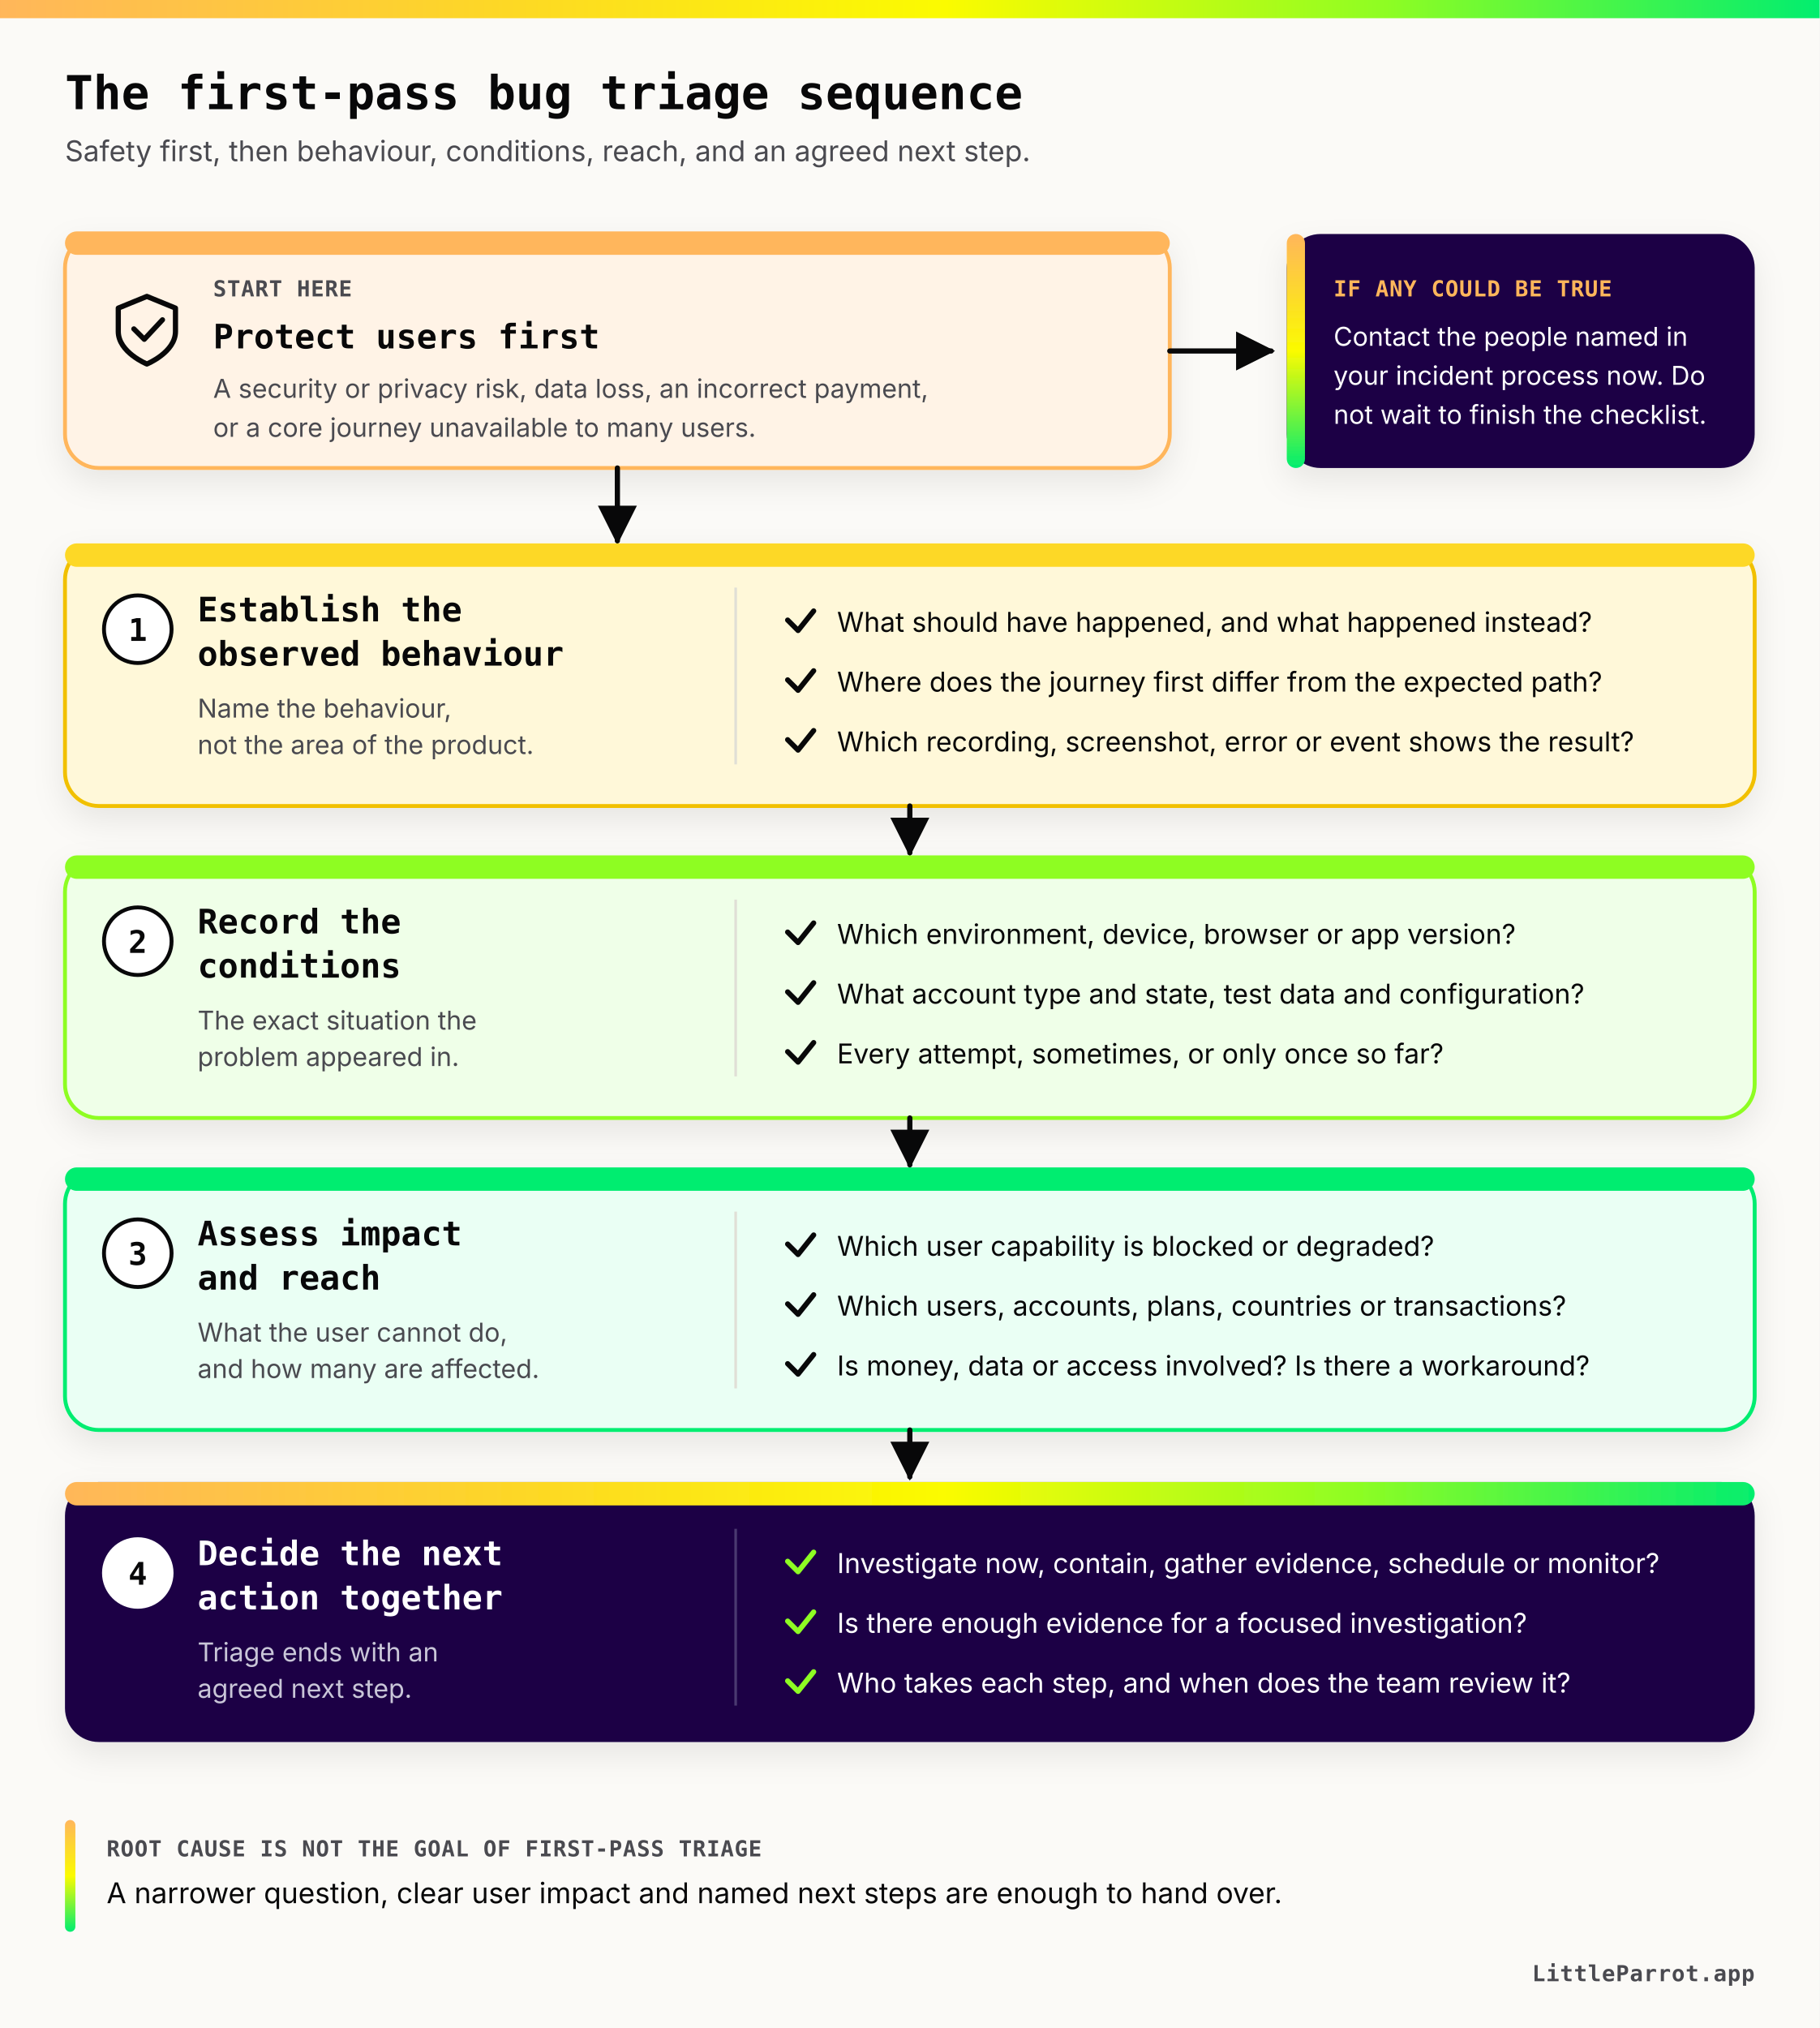
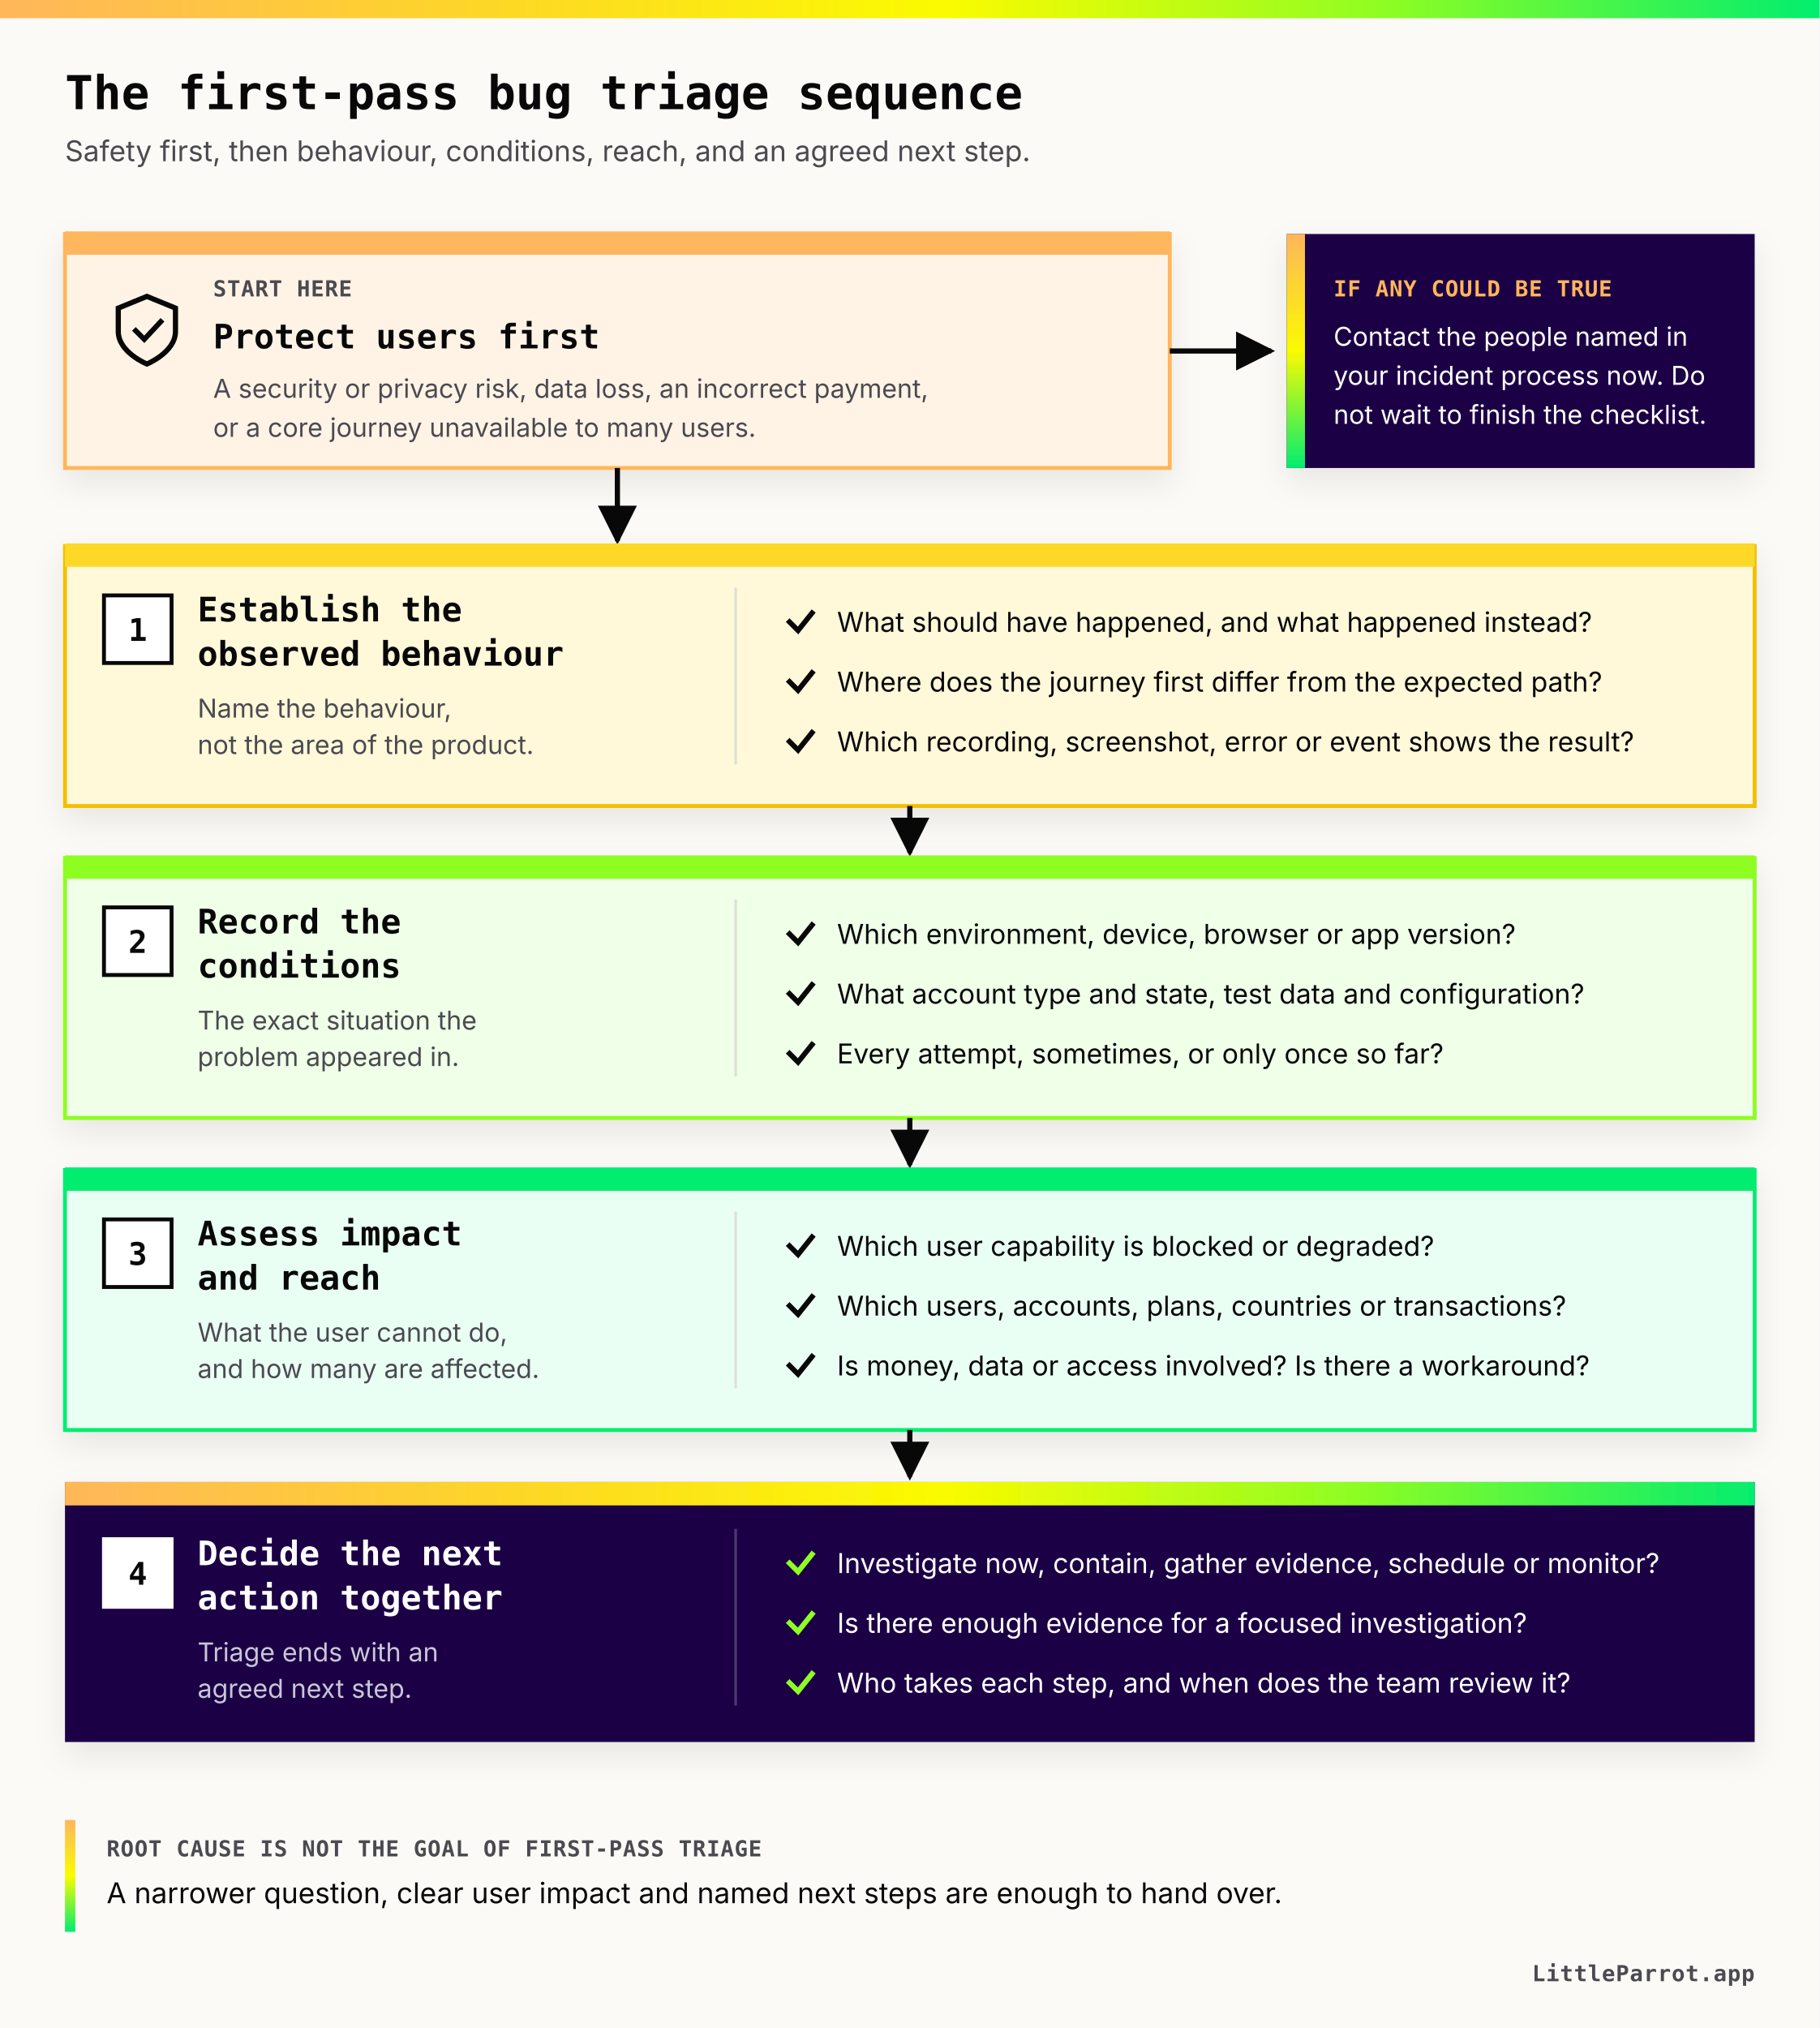
<svg xmlns="http://www.w3.org/2000/svg" width="1400" height="1560" viewBox="0 0 1400 1560" role="img" aria-labelledby="triage-title triage-description">
  <defs>
    <linearGradient id="brand-gradient" x1="0" y1="0" x2="1" y2="0">
      <stop offset="0%" stop-color="#ffb65b" />
      <stop offset="28%" stop-color="#fdd825" />
      <stop offset="52%" stop-color="#fbfb00" />
      <stop offset="76%" stop-color="#8efd23" />
      <stop offset="100%" stop-color="#00ed70" />
    </linearGradient>
    <linearGradient id="brand-gradient-v" x1="0" y1="0" x2="0" y2="1">
      <stop offset="0%" stop-color="#ffb65b" />
      <stop offset="50%" stop-color="#fbfb00" />
      <stop offset="100%" stop-color="#00ed70" />
    </linearGradient>
    <filter id="card-shadow" x="-20%" y="-20%" width="140%" height="160%">
      <feDropShadow dx="0" dy="10" stdDeviation="12" flood-color="#080809" flood-opacity="0.08" />
    </filter>
    <marker id="arrow" viewBox="0 0 12 12" refX="10" refY="6" markerWidth="9" markerHeight="9" orient="auto-start-reverse">
      <path d="M 1 1 L 11 6 L 1 11 z" fill="#080809" />
    </marker>
    <style>
      .display { font-family: "Space Mono", Menlo, Consolas, monospace; fill: #080809; }
      .copy { font-family: Inter, Arial, sans-serif; fill: #080809; }
      .muted { fill: #4a4a50; }
      .card-title { font-family: "Space Mono", Menlo, Consolas, monospace; font-size: 26px; font-weight: 700; fill: #080809; }
      .gloss { font-family: Inter, Arial, sans-serif; font-size: 20px; fill: #4a4a50; }
      .q { font-family: Inter, Arial, sans-serif; font-size: 21px; fill: #080809; }
      .num { font-family: "Space Mono", Menlo, Consolas, monospace; font-size: 24px; font-weight: 700; fill: #080809; }
      .label { font-family: "Space Mono", Menlo, Consolas, monospace; font-size: 17px; font-weight: 700; fill: #4a4a50; letter-spacing: 0.5px; }
-       .connector { fill: none; stroke: #080809; stroke-width: 4; stroke-linecap: round; stroke-linejoin: round; marker-end: url(#arrow); }
-       .icon { fill: none; stroke: #080809; stroke-width: 4; stroke-linecap: round; stroke-linejoin: round; }
-       .tick { fill: none; stroke: #080809; stroke-width: 4; stroke-linecap: round; stroke-linejoin: round; }
+       .connector { fill: none; stroke: #080809; stroke-width: 4; stroke-linecap: butt; stroke-linejoin: miter; marker-end: url(#arrow); }
+       .icon { fill: none; stroke: #080809; stroke-width: 4; stroke-linecap: butt; stroke-linejoin: miter; }
+       .tick { fill: none; stroke: #080809; stroke-width: 4; stroke-linecap: butt; stroke-linejoin: miter; }
      .divider { stroke: #e0dfd6; stroke-width: 2; }
    </style>
  </defs>
  <rect width="1400" height="1560" fill="#fbfaf7" />
  <rect x="0" y="0" width="1400" height="14" fill="url(#brand-gradient)" />
  <text x="50" y="84" class="display" font-size="36" font-weight="700">The first-pass bug triage sequence</text>
  <text x="50" y="124" class="copy muted" font-size="22">Safety first, then behaviour, conditions, reach, and an agreed next step.</text>
  <g filter="url(#card-shadow)">
-     <rect x="50" y="180" width="850" height="180" rx="26" fill="#fff3e6" stroke="#ffb65b" stroke-width="3" />
-     <rect x="50" y="178" width="850" height="18" rx="9" fill="#ffb65b" />
+     <rect x="50" y="180" width="850" height="180" fill="#fff3e6" stroke="#ffb65b" stroke-width="3" />
+     <rect x="50" y="178" width="850" height="18" fill="#ffb65b" />
  </g>
  <g transform="translate(88 226)">
    <path d="M25 2 L47 11 V29 C47 45 25 54 25 54 C25 54 3 45 3 29 V11 Z" class="icon" />
    <path d="M15 27 L23 35 L37 20" class="icon" />
  </g>
  <text x="164" y="228" class="label">START HERE</text>
  <text x="164" y="268" class="card-title">Protect users first</text>
  <text x="164" y="306" class="gloss">A security or privacy risk, data loss, an incorrect payment,</text>
  <text x="164" y="336" class="gloss">or a core journey unavailable to many users.</text>
  <path d="M900 270 H978" class="connector" />
  <g filter="url(#card-shadow)">
-     <rect x="990" y="180" width="360" height="180" rx="26" fill="#1a0044" />
-     <rect x="990" y="180" width="14" height="180" rx="7" fill="url(#brand-gradient-v)" />
+     <rect x="990" y="180" width="360" height="180" fill="#1a0044" />
+     <rect x="990" y="180" width="14" height="180" fill="url(#brand-gradient-v)" />
  </g>
  <text x="1026" y="228" class="label" style="fill:#ffb65b">IF ANY COULD BE TRUE</text>
  <text x="1026" y="266" class="copy" font-size="20" style="fill:#ffffff">Contact the people named in</text>
  <text x="1026" y="296" class="copy" font-size="20" style="fill:#ffffff">your incident process now. Do</text>
  <text x="1026" y="326" class="copy" font-size="20" style="fill:#ffffff">not wait to finish the checklist.</text>
  <path d="M475 360 V416" class="connector" />
  <g filter="url(#card-shadow)">
-     <rect x="50" y="420" width="1300" height="200" rx="26" fill="#fff8d9" stroke="#f1c000" stroke-width="3" />
-     <rect x="50" y="418" width="1300" height="18" rx="9" fill="#fdd825" />
+     <rect x="50" y="420" width="1300" height="200" fill="#fff8d9" stroke="#f1c000" stroke-width="3" />
+     <rect x="50" y="418" width="1300" height="18" fill="#fdd825" />
  </g>
-   <circle cx="106" cy="484" r="26" fill="#ffffff" stroke="#080809" stroke-width="3" />
+   <rect x="80" y="458" width="52" height="52" fill="#ffffff" stroke="#080809" stroke-width="3" />
  <text x="106" y="493" class="num" text-anchor="middle">1</text>
  <text x="152" y="478" class="card-title">Establish the</text>
  <text x="152" y="512" class="card-title">observed behaviour</text>
  <text x="152" y="552" class="gloss">Name the behaviour,</text>
  <text x="152" y="580" class="gloss">not the area of the product.</text>
  <path d="M566 452 V588" class="divider" />
  <g class="tick" transform="translate(606 468)">
    <path d="M0 9 L8 17 L20 2" />
  </g>
  <text x="644" y="486" class="q">What should have happened, and what happened instead?</text>
  <g class="tick" transform="translate(606 514)">
    <path d="M0 9 L8 17 L20 2" />
  </g>
  <text x="644" y="532" class="q">Where does the journey first differ from the expected path?</text>
  <g class="tick" transform="translate(606 560)">
    <path d="M0 9 L8 17 L20 2" />
  </g>
  <text x="644" y="578" class="q">Which recording, screenshot, error or event shows the result?</text>
  <path d="M700 620 V656" class="connector" />
  <g filter="url(#card-shadow)">
-     <rect x="50" y="660" width="1300" height="200" rx="26" fill="#efffe8" stroke="#8efd23" stroke-width="3" />
-     <rect x="50" y="658" width="1300" height="18" rx="9" fill="#8efd23" />
+     <rect x="50" y="660" width="1300" height="200" fill="#efffe8" stroke="#8efd23" stroke-width="3" />
+     <rect x="50" y="658" width="1300" height="18" fill="#8efd23" />
  </g>
-   <circle cx="106" cy="724" r="26" fill="#ffffff" stroke="#080809" stroke-width="3" />
+   <rect x="80" y="698" width="52" height="52" fill="#ffffff" stroke="#080809" stroke-width="3" />
  <text x="106" y="733" class="num" text-anchor="middle">2</text>
  <text x="152" y="718" class="card-title">Record the</text>
  <text x="152" y="752" class="card-title">conditions</text>
  <text x="152" y="792" class="gloss">The exact situation the</text>
  <text x="152" y="820" class="gloss">problem appeared in.</text>
  <path d="M566 692 V828" class="divider" />
  <g class="tick" transform="translate(606 708)">
    <path d="M0 9 L8 17 L20 2" />
  </g>
  <text x="644" y="726" class="q">Which environment, device, browser or app version?</text>
  <g class="tick" transform="translate(606 754)">
    <path d="M0 9 L8 17 L20 2" />
  </g>
  <text x="644" y="772" class="q">What account type and state, test data and configuration?</text>
  <g class="tick" transform="translate(606 800)">
    <path d="M0 9 L8 17 L20 2" />
  </g>
  <text x="644" y="818" class="q">Every attempt, sometimes, or only once so far?</text>
  <path d="M700 860 V896" class="connector" />
  <g filter="url(#card-shadow)">
-     <rect x="50" y="900" width="1300" height="200" rx="26" fill="#eafff4" stroke="#00ed70" stroke-width="3" />
-     <rect x="50" y="898" width="1300" height="18" rx="9" fill="#00ed70" />
+     <rect x="50" y="900" width="1300" height="200" fill="#eafff4" stroke="#00ed70" stroke-width="3" />
+     <rect x="50" y="898" width="1300" height="18" fill="#00ed70" />
  </g>
-   <circle cx="106" cy="964" r="26" fill="#ffffff" stroke="#080809" stroke-width="3" />
+   <rect x="80" y="938" width="52" height="52" fill="#ffffff" stroke="#080809" stroke-width="3" />
  <text x="106" y="973" class="num" text-anchor="middle">3</text>
  <text x="152" y="958" class="card-title">Assess impact</text>
  <text x="152" y="992" class="card-title">and reach</text>
  <text x="152" y="1032" class="gloss">What the user cannot do,</text>
  <text x="152" y="1060" class="gloss">and how many are affected.</text>
  <path d="M566 932 V1068" class="divider" />
  <g class="tick" transform="translate(606 948)">
    <path d="M0 9 L8 17 L20 2" />
  </g>
  <text x="644" y="966" class="q">Which user capability is blocked or degraded?</text>
  <g class="tick" transform="translate(606 994)">
    <path d="M0 9 L8 17 L20 2" />
  </g>
  <text x="644" y="1012" class="q">Which users, accounts, plans, countries or transactions?</text>
  <g class="tick" transform="translate(606 1040)">
    <path d="M0 9 L8 17 L20 2" />
  </g>
  <text x="644" y="1058" class="q">Is money, data or access involved? Is there a workaround?</text>
  <path d="M700 1100 V1136" class="connector" />
  <g filter="url(#card-shadow)">
-     <rect x="50" y="1140" width="1300" height="200" rx="26" fill="#1a0044" />
-     <rect x="50" y="1140" width="1300" height="18" rx="9" fill="url(#brand-gradient)" />
+     <rect x="50" y="1140" width="1300" height="200" fill="#1a0044" />
+     <rect x="50" y="1140" width="1300" height="18" fill="url(#brand-gradient)" />
  </g>
-   <circle cx="106" cy="1210" r="26" fill="#ffffff" stroke="#ffffff" stroke-width="3" />
+   <rect x="80" y="1184" width="52" height="52" fill="#ffffff" stroke="#ffffff" stroke-width="3" />
  <text x="106" y="1219" class="num" text-anchor="middle">4</text>
  <text x="152" y="1204" class="card-title" style="fill:#ffffff">Decide the next</text>
  <text x="152" y="1238" class="card-title" style="fill:#ffffff">action together</text>
  <text x="152" y="1278" class="gloss" style="fill:#c9c6d8">Triage ends with an</text>
  <text x="152" y="1306" class="gloss" style="fill:#c9c6d8">agreed next step.</text>
  <path d="M566 1176 V1312" stroke="#4a3a70" stroke-width="2" />
  <g class="tick" style="stroke:#8efd23" transform="translate(606 1192)">
    <path d="M0 9 L8 17 L20 2" />
  </g>
  <text x="644" y="1210" class="q" style="fill:#ffffff">Investigate now, contain, gather evidence, schedule or monitor?</text>
  <g class="tick" style="stroke:#8efd23" transform="translate(606 1238)">
    <path d="M0 9 L8 17 L20 2" />
  </g>
  <text x="644" y="1256" class="q" style="fill:#ffffff">Is there enough evidence for a focused investigation?</text>
  <g class="tick" style="stroke:#8efd23" transform="translate(606 1284)">
    <path d="M0 9 L8 17 L20 2" />
  </g>
  <text x="644" y="1302" class="q" style="fill:#ffffff">Who takes each step, and when does the team review it?</text>
-   <rect x="50" y="1400" width="8" height="86" rx="4" fill="url(#brand-gradient-v)" />
+   <rect x="50" y="1400" width="8" height="86" fill="url(#brand-gradient-v)" />
  <text x="82" y="1428" class="label">ROOT CAUSE IS NOT THE GOAL OF FIRST-PASS TRIAGE</text>
  <text x="82" y="1464" class="copy" font-size="22">A narrower question, clear user impact and named next steps are enough to hand over.</text>
  <text x="1350" y="1524" text-anchor="end" class="label">LittleParrot.app</text>
</svg>
